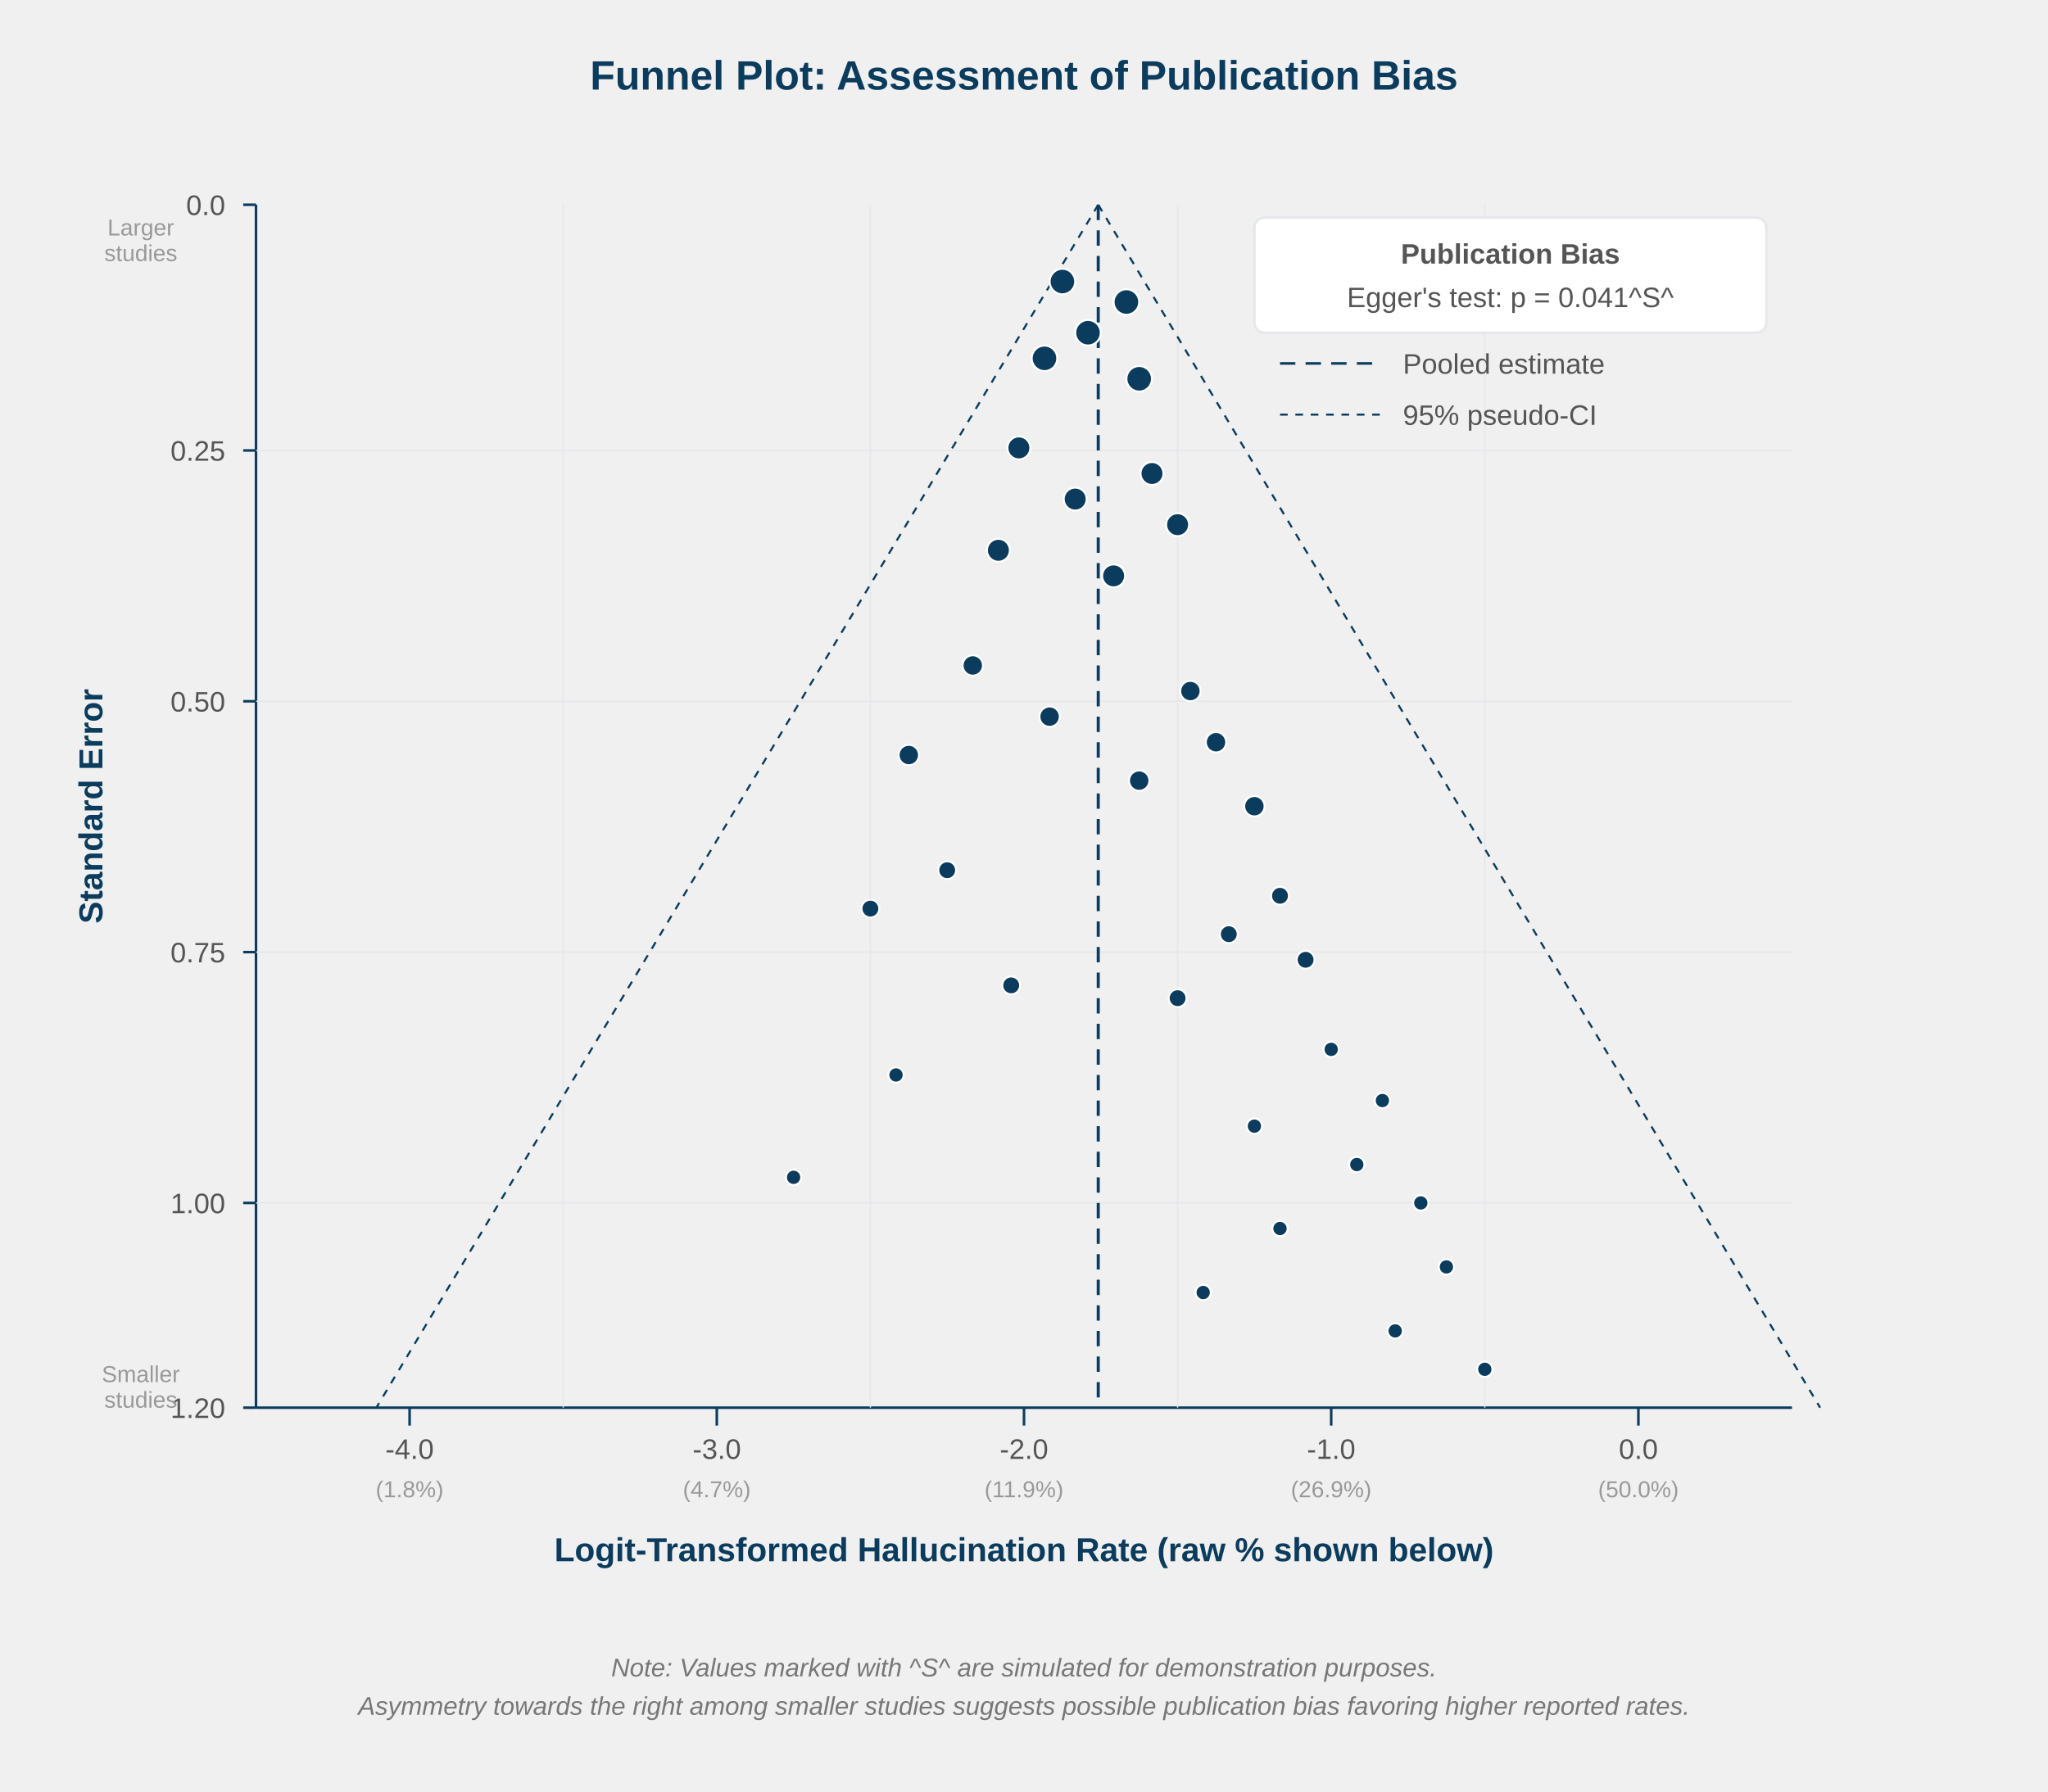
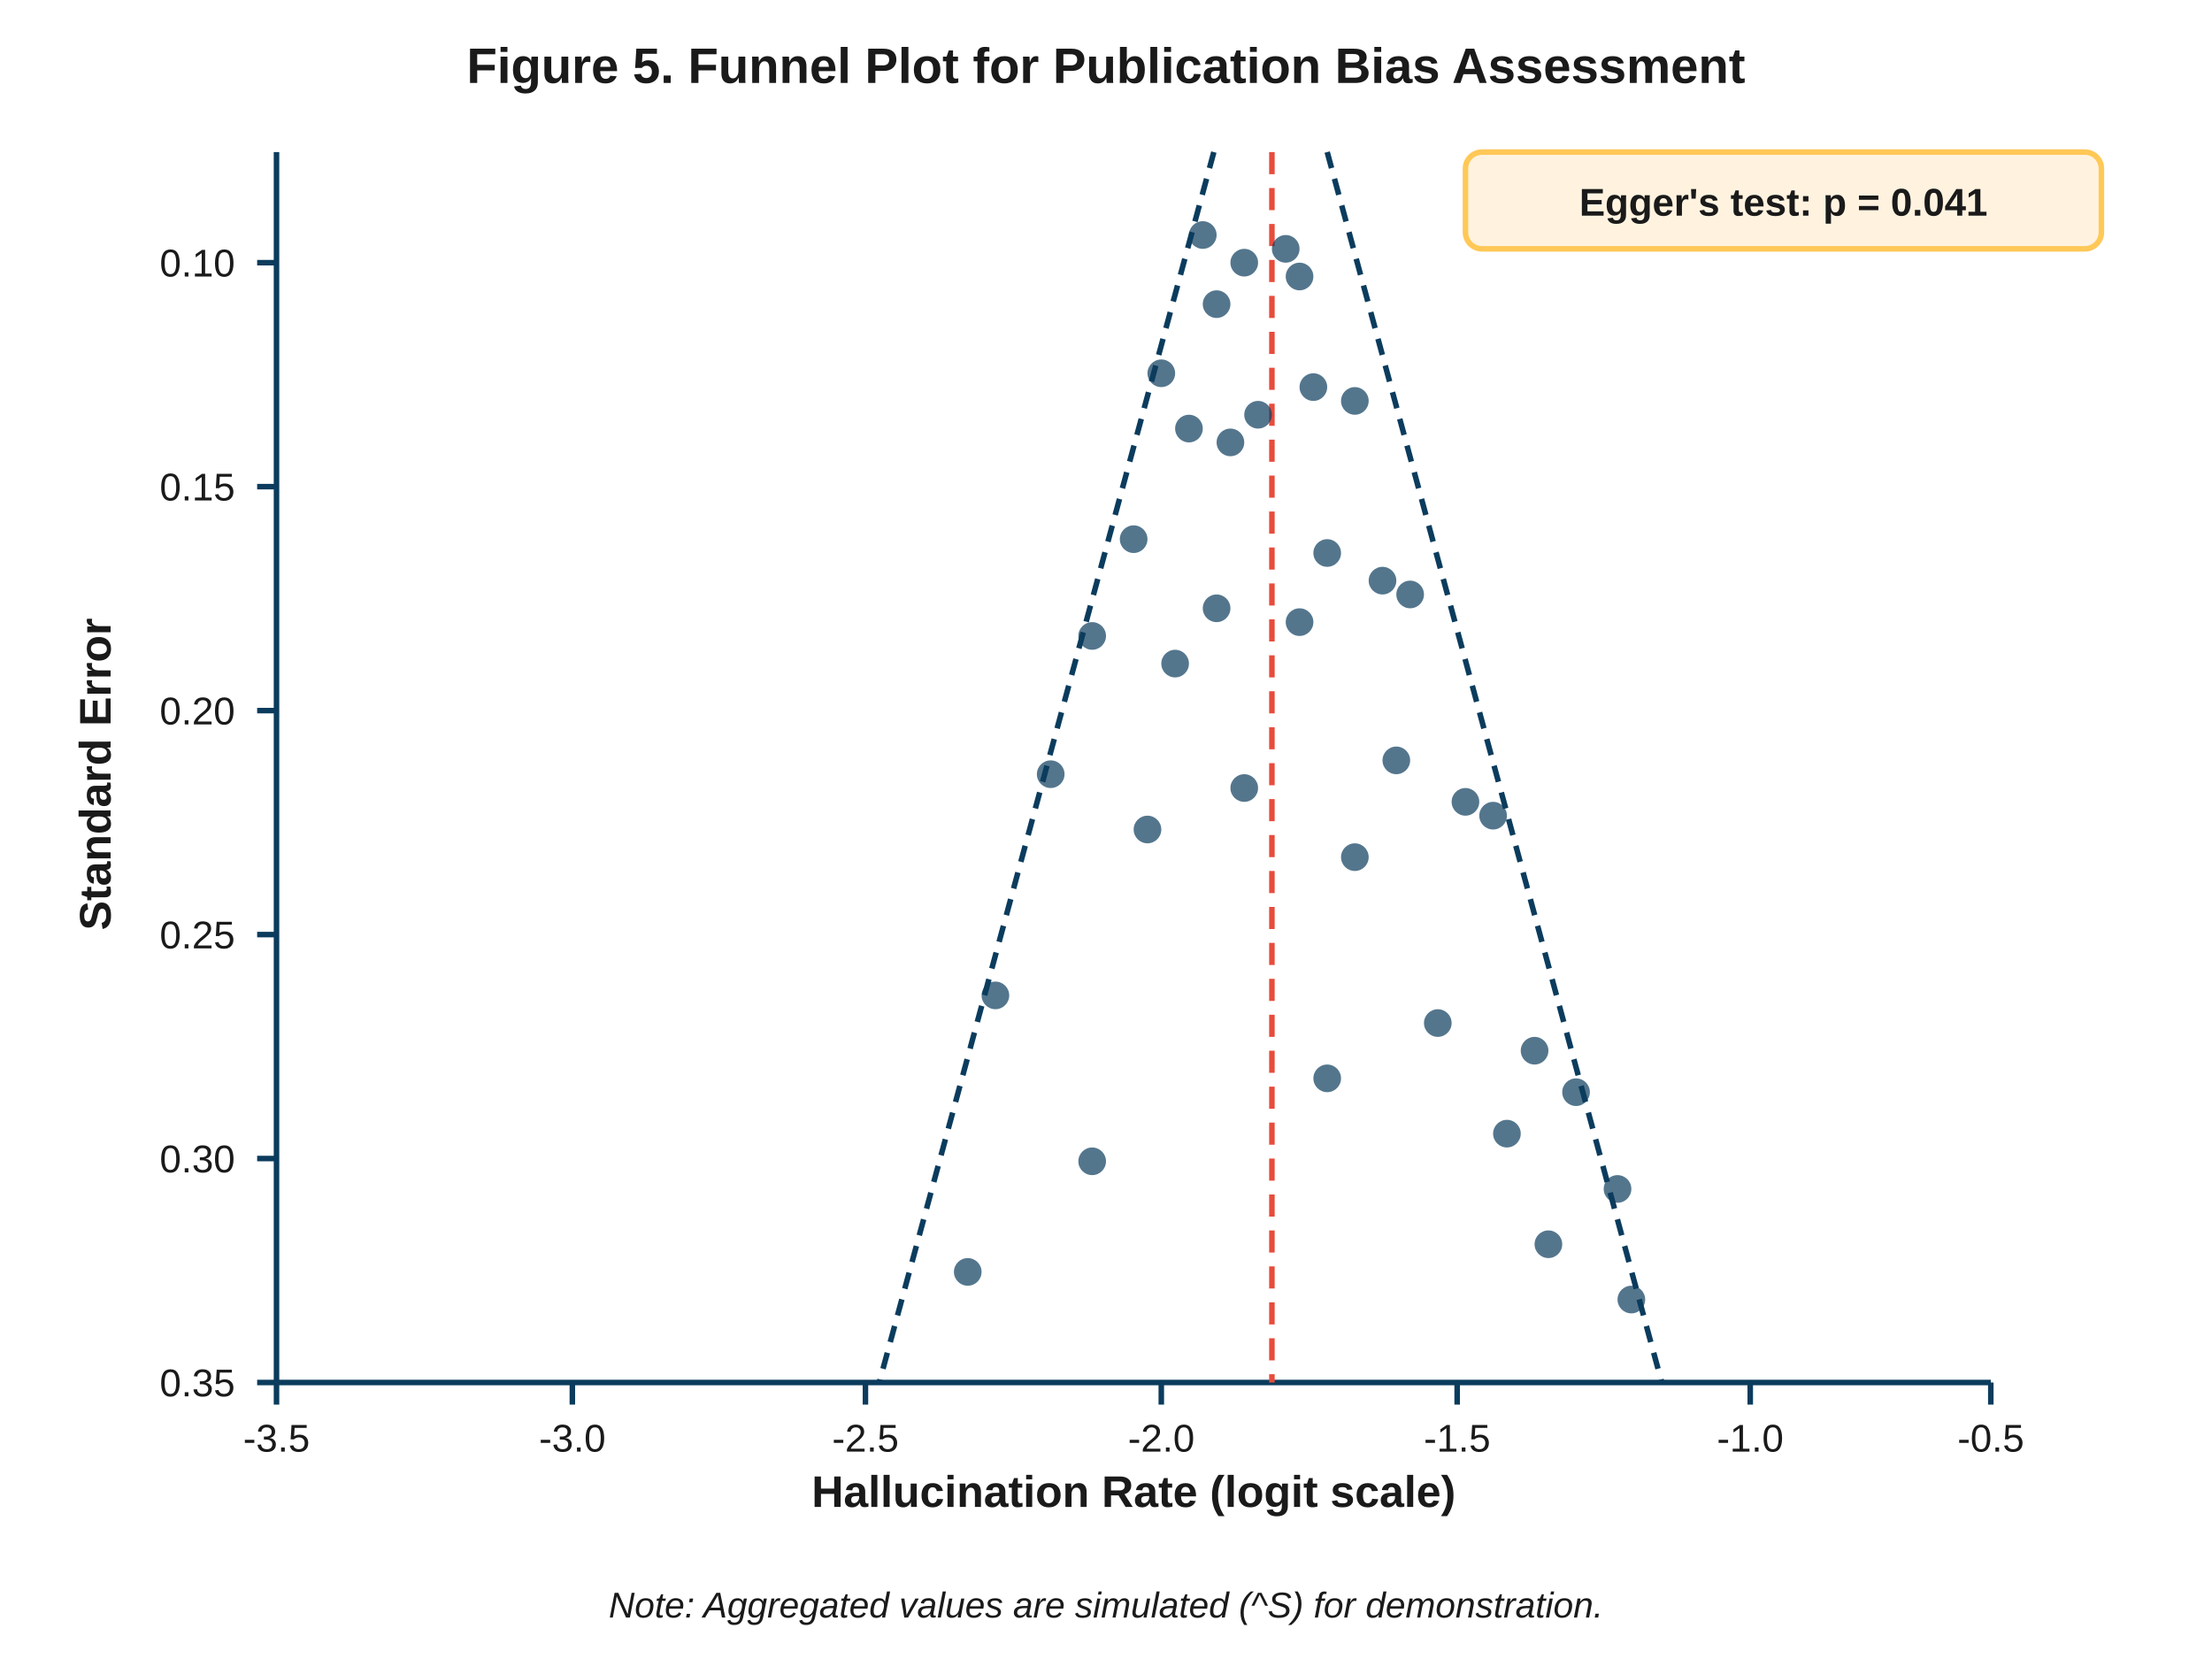
- <svg xmlns="http://www.w3.org/2000/svg" width="800" height="700" viewBox="0 0 800 700" font-family="Arial, Helvetica, sans-serif">
+ <svg xmlns="http://www.w3.org/2000/svg" width="800" height="600" viewBox="0 0 800 600">
  <defs>
    <style>
-       .title { font-size: 16px; font-weight: bold; fill: #0B3C5D; }
-       .axis-label { font-size: 13px; fill: #0B3C5D; font-weight: bold; }
-       .axis-tick { font-size: 11px; fill: #555; }
-       .grid { stroke: #E5E7EB; stroke-width: 0.5; }
-       .pooled-line { stroke: #0B3C5D; stroke-width: 1.2; stroke-dasharray: 6,4; }
-       .ci-region { fill: none; stroke: #0B3C5D; stroke-width: 0.8; stroke-dasharray: 3,3; }
-       .point { fill: #0B3C5D; stroke: white; stroke-width: 0.8; }
-       .note { font-size: 10px; fill: #777; font-style: italic; }
-       .stat-note { font-size: 11px; fill: #555; }
+       text { font-family: Arial, Helvetica, sans-serif; fill: #1a1a1a; }
    </style>
  </defs>
-   <text x="400" y="35" text-anchor="middle" class="title">Funnel Plot: Assessment of Publication Bias</text>
-   <line x1="100" y1="80" x2="100" y2="550" stroke="#0B3C5D" stroke-width="1" />
-   <line x1="100" y1="550" x2="700" y2="550" stroke="#0B3C5D" stroke-width="1" />
-   <line x1="100" y1="176" x2="700" y2="176" class="grid" />
-   <line x1="100" y1="274" x2="700" y2="274" class="grid" />
-   <line x1="100" y1="372" x2="700" y2="372" class="grid" />
-   <line x1="100" y1="470" x2="700" y2="470" class="grid" />
-   <line x1="220" y1="80" x2="220" y2="550" class="grid" />
-   <line x1="340" y1="80" x2="340" y2="550" class="grid" />
-   <line x1="460" y1="80" x2="460" y2="550" class="grid" />
-   <line x1="580" y1="80" x2="580" y2="550" class="grid" />
-   <line x1="429" y1="80" x2="429" y2="550" class="pooled-line" />
-   <line x1="429" y1="80" x2="147" y2="550" class="ci-region" />
-   <line x1="429" y1="80" x2="711" y2="550" class="ci-region" />
-   <circle cx="415" cy="110" r="5" class="point" />
-   <circle cx="440" cy="118" r="5" class="point" />
-   <circle cx="425" cy="130" r="5" class="point" />
-   <circle cx="408" cy="140" r="5" class="point" />
-   <circle cx="445" cy="148" r="5" class="point" />
-   <circle cx="398" cy="175" r="4.5" class="point" />
-   <circle cx="450" cy="185" r="4.5" class="point" />
-   <circle cx="420" cy="195" r="4.5" class="point" />
-   <circle cx="460" cy="205" r="4.5" class="point" />
-   <circle cx="390" cy="215" r="4.5" class="point" />
-   <circle cx="435" cy="225" r="4.5" class="point" />
-   <circle cx="380" cy="260" r="4" class="point" />
-   <circle cx="465" cy="270" r="4" class="point" />
-   <circle cx="410" cy="280" r="4" class="point" />
-   <circle cx="475" cy="290" r="4" class="point" />
-   <circle cx="355" cy="295" r="4" class="point" />
-   <circle cx="445" cy="305" r="4" class="point" />
-   <circle cx="490" cy="315" r="4" class="point" />
-   <circle cx="370" cy="340" r="3.5" class="point" />
-   <circle cx="500" cy="350" r="3.5" class="point" />
-   <circle cx="340" cy="355" r="3.5" class="point" />
-   <circle cx="480" cy="365" r="3.5" class="point" />
-   <circle cx="510" cy="375" r="3.5" class="point" />
-   <circle cx="395" cy="385" r="3.5" class="point" />
-   <circle cx="460" cy="390" r="3.5" class="point" />
-   <circle cx="520" cy="410" r="3" class="point" />
-   <circle cx="350" cy="420" r="3" class="point" />
-   <circle cx="540" cy="430" r="3" class="point" />
-   <circle cx="490" cy="440" r="3" class="point" />
-   <circle cx="530" cy="455" r="3" class="point" />
-   <circle cx="310" cy="460" r="3" class="point" />
-   <circle cx="555" cy="470" r="3" class="point" />
-   <circle cx="500" cy="480" r="3" class="point" />
-   <circle cx="565" cy="495" r="3" class="point" />
-   <circle cx="470" cy="505" r="3" class="point" />
-   <circle cx="545" cy="520" r="3" class="point" />
-   <circle cx="580" cy="535" r="3" class="point" />
-   <line x1="160" y1="550" x2="160" y2="557" stroke="#0B3C5D" stroke-width="1" />
-   <text x="160" y="570" text-anchor="middle" class="axis-tick">-4.0</text>
-   <text x="160" y="585" text-anchor="middle" font-size="9" fill="#999">(1.8%)</text>
-   <line x1="280" y1="550" x2="280" y2="557" stroke="#0B3C5D" stroke-width="1" />
-   <text x="280" y="570" text-anchor="middle" class="axis-tick">-3.0</text>
-   <text x="280" y="585" text-anchor="middle" font-size="9" fill="#999">(4.7%)</text>
-   <line x1="400" y1="550" x2="400" y2="557" stroke="#0B3C5D" stroke-width="1" />
-   <text x="400" y="570" text-anchor="middle" class="axis-tick">-2.0</text>
-   <text x="400" y="585" text-anchor="middle" font-size="9" fill="#999">(11.9%)</text>
-   <line x1="520" y1="550" x2="520" y2="557" stroke="#0B3C5D" stroke-width="1" />
-   <text x="520" y="570" text-anchor="middle" class="axis-tick">-1.0</text>
-   <text x="520" y="585" text-anchor="middle" font-size="9" fill="#999">(26.9%)</text>
-   <line x1="640" y1="550" x2="640" y2="557" stroke="#0B3C5D" stroke-width="1" />
-   <text x="640" y="570" text-anchor="middle" class="axis-tick">0.0</text>
-   <text x="640" y="585" text-anchor="middle" font-size="9" fill="#999">(50.0%)</text>
-   <text x="400" y="610" text-anchor="middle" class="axis-label">Logit-Transformed Hallucination Rate (raw % shown below)</text>
-   <line x1="95" y1="80" x2="100" y2="80" stroke="#0B3C5D" stroke-width="1" />
-   <text x="88" y="84" text-anchor="end" class="axis-tick">0.0</text>
-   <line x1="95" y1="176" x2="100" y2="176" stroke="#0B3C5D" stroke-width="1" />
-   <text x="88" y="180" text-anchor="end" class="axis-tick">0.25</text>
-   <line x1="95" y1="274" x2="100" y2="274" stroke="#0B3C5D" stroke-width="1" />
-   <text x="88" y="278" text-anchor="end" class="axis-tick">0.50</text>
-   <line x1="95" y1="372" x2="100" y2="372" stroke="#0B3C5D" stroke-width="1" />
-   <text x="88" y="376" text-anchor="end" class="axis-tick">0.75</text>
-   <line x1="95" y1="470" x2="100" y2="470" stroke="#0B3C5D" stroke-width="1" />
-   <text x="88" y="474" text-anchor="end" class="axis-tick">1.00</text>
-   <line x1="95" y1="550" x2="100" y2="550" stroke="#0B3C5D" stroke-width="1" />
-   <text x="88" y="554" text-anchor="end" class="axis-tick">1.20</text>
-   <text x="40" y="315" text-anchor="middle" class="axis-label" transform="rotate(-90, 40, 315)">Standard Error</text>
-   <text x="55" y="92" text-anchor="middle" font-size="9" fill="#999">Larger</text>
-   <text x="55" y="102" text-anchor="middle" font-size="9" fill="#999">studies</text>
-   <text x="55" y="540" text-anchor="middle" font-size="9" fill="#999">Smaller</text>
-   <text x="55" y="550" text-anchor="middle" font-size="9" fill="#999">studies</text>
-   <rect x="490" y="85" width="200" height="45" fill="white" stroke="#E5E7EB" stroke-width="1" rx="4" />
-   <text x="590" y="103" text-anchor="middle" class="stat-note" font-weight="bold">Publication Bias</text>
-   <text x="590" y="120" text-anchor="middle" class="stat-note">Egger's test: p = 0.041^S^</text>
-   <line x1="500" y1="142" x2="540" y2="142" stroke="#0B3C5D" stroke-width="1" stroke-dasharray="6,4" />
-   <text x="548" y="146" class="axis-tick">Pooled estimate</text>
-   <line x1="500" y1="162" x2="540" y2="162" stroke="#0B3C5D" stroke-width="0.8" stroke-dasharray="3,3" />
-   <text x="548" y="166" class="axis-tick">95% pseudo-CI</text>
-   <text x="400" y="655" text-anchor="middle" class="note">Note: Values marked with ^S^ are simulated for demonstration purposes.</text>
-   <text x="400" y="670" text-anchor="middle" class="note">Asymmetry towards the right among smaller studies suggests possible publication bias favoring higher reported rates.</text>
+   <rect width="800" height="600" fill="white" />
+   <text x="400" y="30" text-anchor="middle" font-size="18" font-weight="bold" fill="#0B3C5D">Figure 5. Funnel Plot for Publication Bias Assessment</text>
+   <line x1="100" y1="500" x2="720" y2="500" stroke="#0B3C5D" stroke-width="2" />
+   <line x1="100" y1="55" x2="100" y2="500" stroke="#0B3C5D" stroke-width="2" />
+   <text x="410" y="545" text-anchor="middle" font-size="16" font-weight="bold" fill="#0B3C5D">Hallucination Rate (logit scale)</text>
+   <line x1="100" y1="500" x2="100" y2="508" stroke="#0B3C5D" stroke-width="2" />
+   <text x="100" y="525" text-anchor="middle" font-size="14">-3.5</text>
+   <line x1="207" y1="500" x2="207" y2="508" stroke="#0B3C5D" stroke-width="2" />
+   <text x="207" y="525" text-anchor="middle" font-size="14">-3.0</text>
+   <line x1="313" y1="500" x2="313" y2="508" stroke="#0B3C5D" stroke-width="2" />
+   <text x="313" y="525" text-anchor="middle" font-size="14">-2.5</text>
+   <line x1="420" y1="500" x2="420" y2="508" stroke="#0B3C5D" stroke-width="2" />
+   <text x="420" y="525" text-anchor="middle" font-size="14">-2.0</text>
+   <line x1="527" y1="500" x2="527" y2="508" stroke="#0B3C5D" stroke-width="2" />
+   <text x="527" y="525" text-anchor="middle" font-size="14">-1.5</text>
+   <line x1="633" y1="500" x2="633" y2="508" stroke="#0B3C5D" stroke-width="2" />
+   <text x="633" y="525" text-anchor="middle" font-size="14">-1.0</text>
+   <line x1="720" y1="500" x2="720" y2="508" stroke="#0B3C5D" stroke-width="2" />
+   <text x="720" y="525" text-anchor="middle" font-size="14">-0.5</text>
+   <text x="40" y="280" text-anchor="middle" font-size="16" font-weight="bold" fill="#0B3C5D" transform="rotate(-90, 40, 280)">Standard Error</text>
+   <line x1="93" y1="95" x2="100" y2="95" stroke="#0B3C5D" stroke-width="2" />
+   <text x="85" y="100" text-anchor="end" font-size="14">0.10</text>
+   <line x1="93" y1="176" x2="100" y2="176" stroke="#0B3C5D" stroke-width="2" />
+   <text x="85" y="181" text-anchor="end" font-size="14">0.15</text>
+   <line x1="93" y1="257" x2="100" y2="257" stroke="#0B3C5D" stroke-width="2" />
+   <text x="85" y="262" text-anchor="end" font-size="14">0.20</text>
+   <line x1="93" y1="338" x2="100" y2="338" stroke="#0B3C5D" stroke-width="2" />
+   <text x="85" y="343" text-anchor="end" font-size="14">0.25</text>
+   <line x1="93" y1="419" x2="100" y2="419" stroke="#0B3C5D" stroke-width="2" />
+   <text x="85" y="424" text-anchor="end" font-size="14">0.30</text>
+   <line x1="93" y1="500" x2="100" y2="500" stroke="#0B3C5D" stroke-width="2" />
+   <text x="85" y="505" text-anchor="end" font-size="14">0.35</text>
+   <line x1="460" y1="55" x2="460" y2="500" stroke="#E74C3C" stroke-width="2" stroke-dasharray="8,5" />
+   <line x1="439" y1="55" x2="318" y2="500" stroke="#0B3C5D" stroke-width="2" stroke-dasharray="6,4" />
+   <line x1="480" y1="55" x2="601" y2="500" stroke="#0B3C5D" stroke-width="2" stroke-dasharray="6,4" />
+   <circle cx="435" cy="85" r="5" fill="#0B3C5D" opacity="0.7" />
+   <circle cx="465" cy="90" r="5" fill="#0B3C5D" opacity="0.7" />
+   <circle cx="450" cy="95" r="5" fill="#0B3C5D" opacity="0.7" />
+   <circle cx="470" cy="100" r="5" fill="#0B3C5D" opacity="0.7" />
+   <circle cx="440" cy="110" r="5" fill="#0B3C5D" opacity="0.7" />
+   <circle cx="420" cy="135" r="5" fill="#0B3C5D" opacity="0.7" />
+   <circle cx="475" cy="140" r="5" fill="#0B3C5D" opacity="0.7" />
+   <circle cx="455" cy="150" r="5" fill="#0B3C5D" opacity="0.7" />
+   <circle cx="430" cy="155" r="5" fill="#0B3C5D" opacity="0.7" />
+   <circle cx="490" cy="145" r="5" fill="#0B3C5D" opacity="0.7" />
+   <circle cx="445" cy="160" r="5" fill="#0B3C5D" opacity="0.7" />
+   <circle cx="410" cy="195" r="5" fill="#0B3C5D" opacity="0.7" />
+   <circle cx="480" cy="200" r="5" fill="#0B3C5D" opacity="0.7" />
+   <circle cx="500" cy="210" r="5" fill="#0B3C5D" opacity="0.7" />
+   <circle cx="440" cy="220" r="5" fill="#0B3C5D" opacity="0.7" />
+   <circle cx="395" cy="230" r="5" fill="#0B3C5D" opacity="0.7" />
+   <circle cx="470" cy="225" r="5" fill="#0B3C5D" opacity="0.7" />
+   <circle cx="510" cy="215" r="5" fill="#0B3C5D" opacity="0.7" />
+   <circle cx="425" cy="240" r="5" fill="#0B3C5D" opacity="0.7" />
+   <circle cx="380" cy="280" r="5" fill="#0B3C5D" opacity="0.7" />
+   <circle cx="505" cy="275" r="5" fill="#0B3C5D" opacity="0.7" />
+   <circle cx="530" cy="290" r="5" fill="#0B3C5D" opacity="0.7" />
+   <circle cx="450" cy="285" r="5" fill="#0B3C5D" opacity="0.7" />
+   <circle cx="415" cy="300" r="5" fill="#0B3C5D" opacity="0.7" />
+   <circle cx="490" cy="310" r="5" fill="#0B3C5D" opacity="0.7" />
+   <circle cx="540" cy="295" r="5" fill="#0B3C5D" opacity="0.7" />
+   <circle cx="360" cy="360" r="5" fill="#0B3C5D" opacity="0.7" />
+   <circle cx="520" cy="370" r="5" fill="#0B3C5D" opacity="0.7" />
+   <circle cx="555" cy="380" r="5" fill="#0B3C5D" opacity="0.7" />
+   <circle cx="480" cy="390" r="5" fill="#0B3C5D" opacity="0.7" />
+   <circle cx="570" cy="395" r="5" fill="#0B3C5D" opacity="0.7" />
+   <circle cx="545" cy="410" r="5" fill="#0B3C5D" opacity="0.7" />
+   <circle cx="395" cy="420" r="5" fill="#0B3C5D" opacity="0.7" />
+   <circle cx="585" cy="430" r="5" fill="#0B3C5D" opacity="0.7" />
+   <circle cx="560" cy="450" r="5" fill="#0B3C5D" opacity="0.7" />
+   <circle cx="350" cy="460" r="5" fill="#0B3C5D" opacity="0.7" />
+   <circle cx="590" cy="470" r="5" fill="#0B3C5D" opacity="0.7" />
+   <rect x="530" y="55" width="230" height="35" rx="6" ry="6" fill="#FFF3E0" stroke="#FFC857" stroke-width="2" />
+   <text x="645" y="78" text-anchor="middle" font-size="14" font-weight="bold" fill="#0B3C5D">Egger's test: p = 0.041</text>
+   <text x="400" y="585" text-anchor="middle" font-size="13" font-style="italic" fill="#666">Note: Aggregated values are simulated (^S) for demonstration.</text>
</svg>
